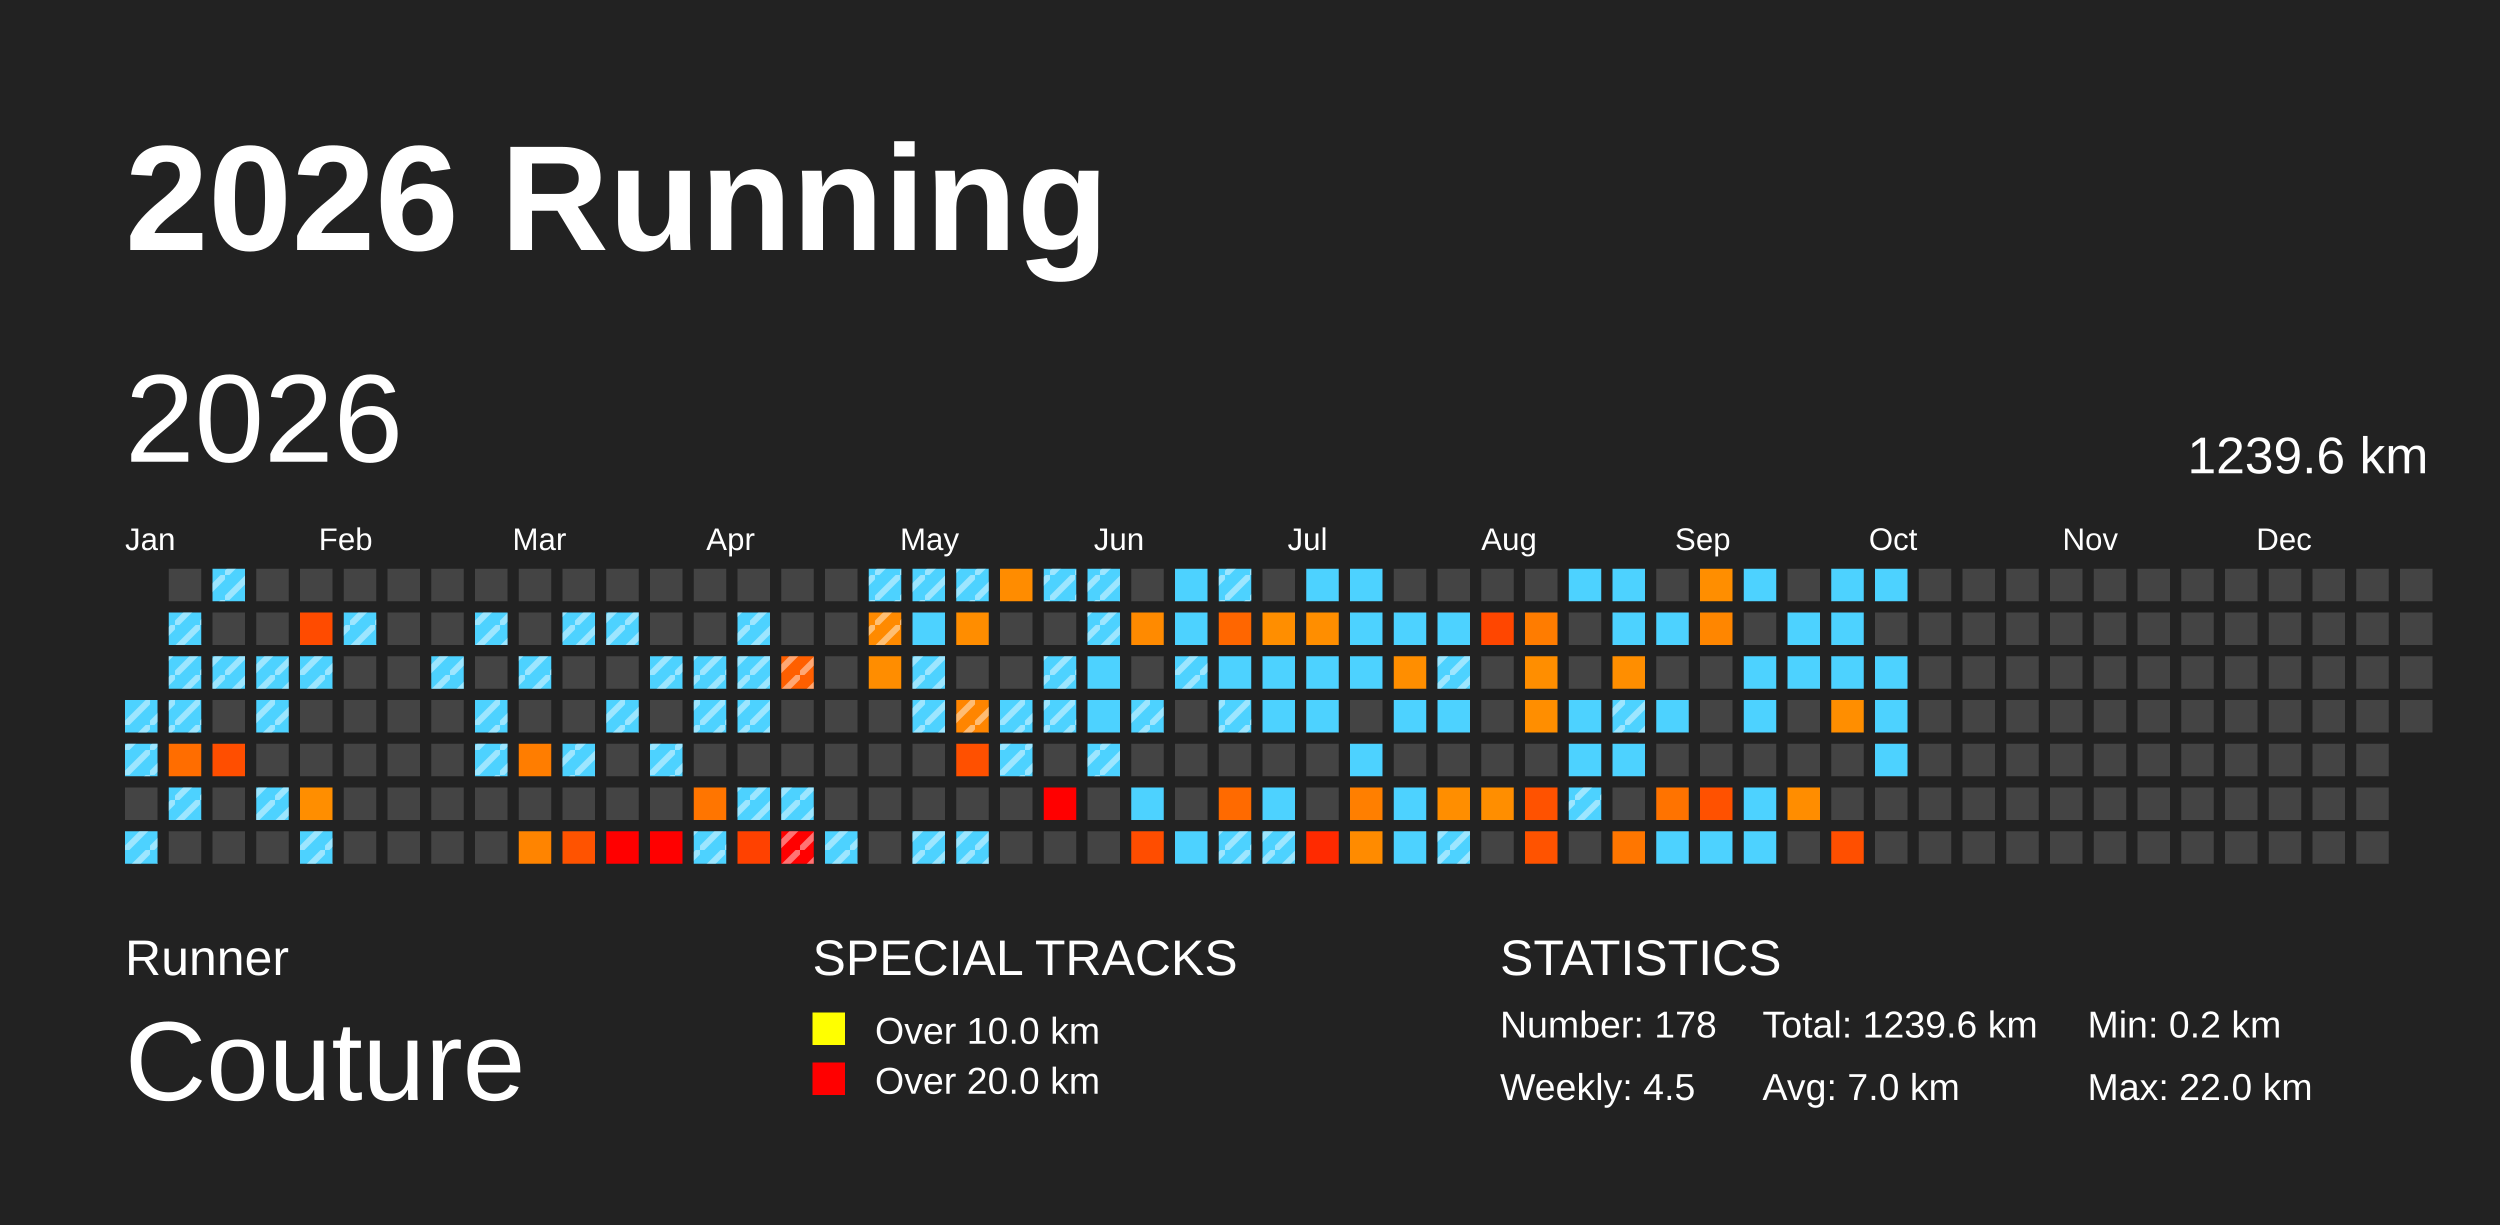
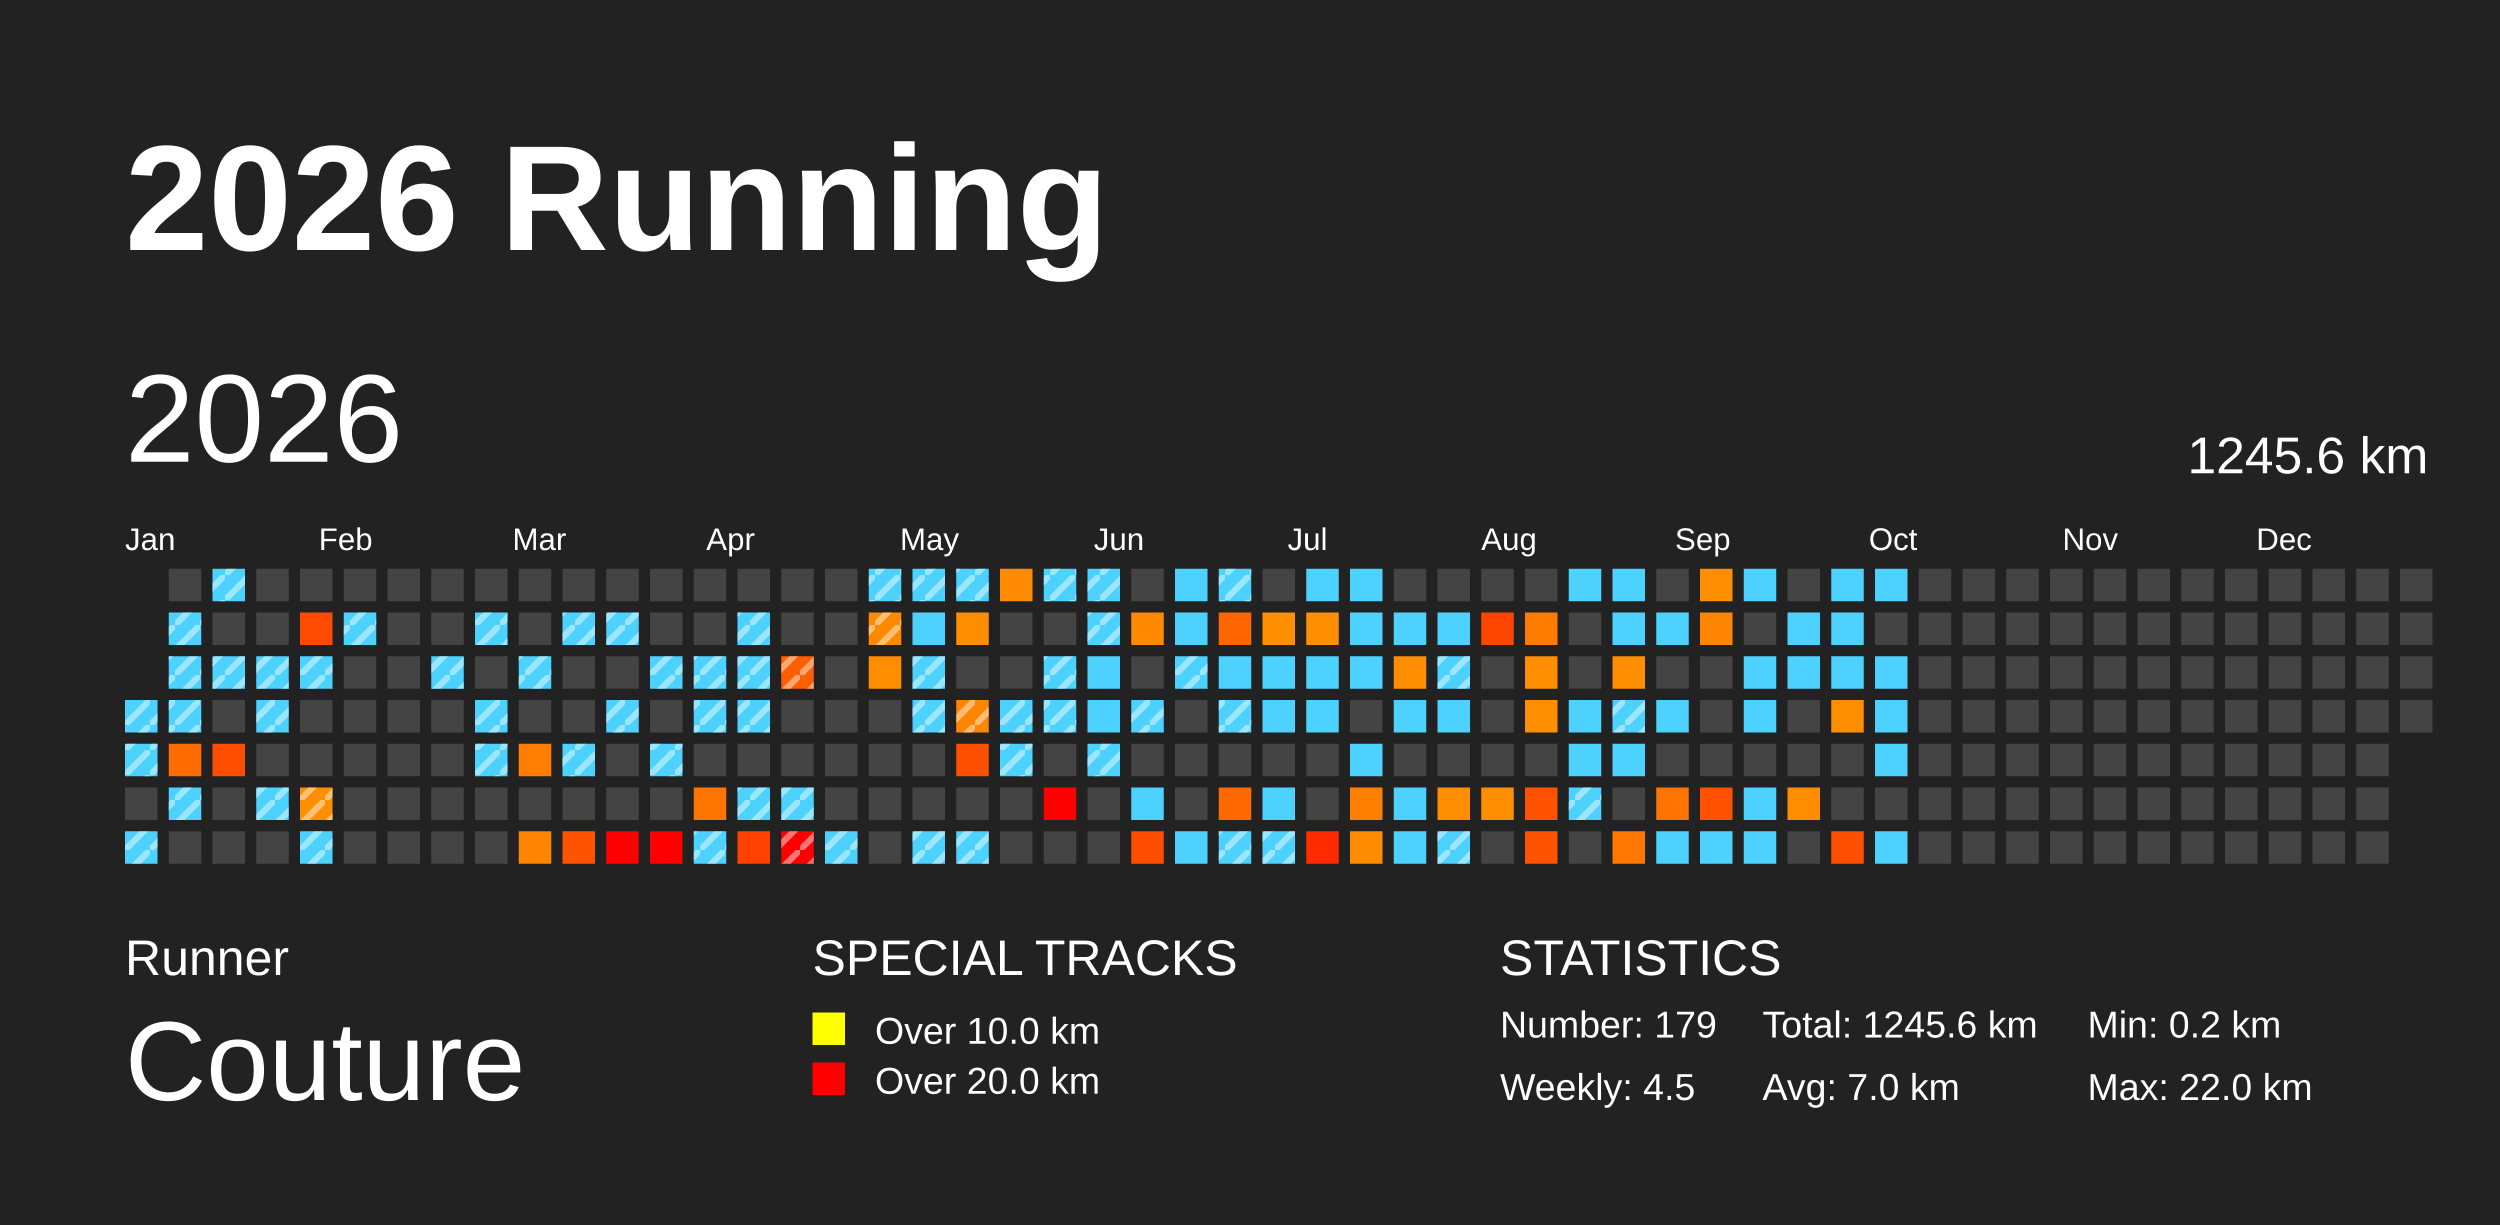
<svg xmlns="http://www.w3.org/2000/svg" baseProfile="full" height="98mm" version="1.1" viewBox="0,0,200,98" width="200mm">
  <defs>
    <pattern height="2" id="indoor-stripe" patternUnits="userSpaceOnUse" width="2">
      <line stroke="white" stroke-opacity="0.45" stroke-width="0.5" x1="0" x2="2" y1="2" y2="0" />
    </pattern>
  </defs>
  <rect fill="#222222" height="98" width="200" x="0" y="0" />
  <text fill="#FFFFFF" style="font-size:12px; font-family:Arial; font-weight:bold;" x="10" y="20">2026 Running</text>
  <text fill="#FFFFFF" style="font-size:4px; font-family:Arial" x="10" y="78">Runner</text>
  <text fill="#FFFFFF" style="font-size:9px; font-family:Arial" x="10" y="88">Couture</text>
  <text fill="#FFFFFF" style="font-size:4px; font-family:Arial" x="65" y="78">SPECIAL TRACKS</text>
  <rect fill="yellow" height="2.6" width="2.6" x="65" y="81" />
  <text fill="#FFFFFF" style="font-size:3px; font-family:Arial" x="70" y="83.5">Over 10.0 km</text>
  <rect fill="red" height="2.6" width="2.6" x="65" y="85" />
  <text fill="#FFFFFF" style="font-size:3px; font-family:Arial" x="70" y="87.5">Over 20.0 km</text>
  <text fill="#FFFFFF" style="font-size:4px; font-family:Arial" x="120" y="78">STATISTICS</text>
-   <text fill="#FFFFFF" style="font-size:3px; font-family:Arial" x="120" y="83">Number: 178</text>
+   <text fill="#FFFFFF" style="font-size:3px; font-family:Arial" x="120" y="83">Number: 179</text>
  <text fill="#FFFFFF" style="font-size:3px; font-family:Arial" x="120" y="88">Weekly: 4.5</text>
-   <text fill="#FFFFFF" style="font-size:3px; font-family:Arial" x="141" y="83">Total: 1239.6 km</text>
+   <text fill="#FFFFFF" style="font-size:3px; font-family:Arial" x="141" y="83">Total: 1245.6 km</text>
  <text fill="#FFFFFF" style="font-size:3px; font-family:Arial" x="141" y="88">Avg: 7.0 km</text>
  <text fill="#FFFFFF" style="font-size:3px; font-family:Arial" x="167" y="83">Min: 0.2 km</text>
  <text fill="#FFFFFF" style="font-size:3px; font-family:Arial" x="167" y="88">Max: 22.0 km</text>
  <text dominant-baseline="hanging" fill="#FFFFFF" style="font-size:10.0px; font-family:Arial;" x="10" y="30">2026</text>
-   <text dominant-baseline="hanging" fill="#FFFFFF" style="font-size:4.125px; font-family:Arial;" x="175" y="35">1239.6 km</text>
+   <text dominant-baseline="hanging" fill="#FFFFFF" style="font-size:4.125px; font-family:Arial;" x="175" y="35">1245.6 km</text>
  <text fill="#FFFFFF" style="font-size:2.5px; font-family:Arial" x="10.0" y="44">Jan</text>
  <text fill="#FFFFFF" style="font-size:2.5px; font-family:Arial" x="25.5" y="44">Feb</text>
  <text fill="#FFFFFF" style="font-size:2.5px; font-family:Arial" x="41.0" y="44">Mar</text>
  <text fill="#FFFFFF" style="font-size:2.5px; font-family:Arial" x="56.5" y="44">Apr</text>
  <text fill="#FFFFFF" style="font-size:2.5px; font-family:Arial" x="72.0" y="44">May</text>
  <text fill="#FFFFFF" style="font-size:2.5px; font-family:Arial" x="87.5" y="44">Jun</text>
  <text fill="#FFFFFF" style="font-size:2.5px; font-family:Arial" x="103.0" y="44">Jul</text>
  <text fill="#FFFFFF" style="font-size:2.5px; font-family:Arial" x="118.5" y="44">Aug</text>
  <text fill="#FFFFFF" style="font-size:2.5px; font-family:Arial" x="134.0" y="44">Sep</text>
  <text fill="#FFFFFF" style="font-size:2.5px; font-family:Arial" x="149.5" y="44">Oct</text>
  <text fill="#FFFFFF" style="font-size:2.5px; font-family:Arial" x="165.0" y="44">Nov</text>
  <text fill="#FFFFFF" style="font-size:2.5px; font-family:Arial" x="180.5" y="44">Dec</text>
  <rect fill="#4dd2ff" height="2.6" width="2.6" x="10.0" y="56.0" />
  <rect fill="url(#indoor-stripe)" height="2.6" style="pointer-events: none;" width="2.6" x="10.0" y="56.0" />
  <rect fill="#4dd2ff" height="2.6" width="2.6" x="10.0" y="59.5" />
  <rect fill="url(#indoor-stripe)" height="2.6" style="pointer-events: none;" width="2.6" x="10.0" y="59.5" />
  <rect fill="#444444" height="2.6" width="2.6" x="10.0" y="63.0" />
  <rect fill="#4dd2ff" height="2.6" width="2.6" x="10.0" y="66.5" />
  <rect fill="url(#indoor-stripe)" height="2.6" style="pointer-events: none;" width="2.6" x="10.0" y="66.5" />
  <rect fill="#444444" height="2.6" width="2.6" x="13.5" y="45.5" />
  <rect fill="#4dd2ff" height="2.6" width="2.6" x="13.5" y="49.0" />
  <rect fill="url(#indoor-stripe)" height="2.6" style="pointer-events: none;" width="2.6" x="13.5" y="49.0" />
  <rect fill="#4dd2ff" height="2.6" width="2.6" x="13.5" y="52.5" />
  <rect fill="url(#indoor-stripe)" height="2.6" style="pointer-events: none;" width="2.6" x="13.5" y="52.5" />
  <rect fill="#4dd2ff" height="2.6" width="2.6" x="13.5" y="56.0" />
  <rect fill="url(#indoor-stripe)" height="2.6" style="pointer-events: none;" width="2.6" x="13.5" y="56.0" />
  <rect fill="#ff6d00" height="2.6" width="2.6" x="13.5" y="59.5" />
  <rect fill="#4dd2ff" height="2.6" width="2.6" x="13.5" y="63.0" />
  <rect fill="url(#indoor-stripe)" height="2.6" style="pointer-events: none;" width="2.6" x="13.5" y="63.0" />
  <rect fill="#444444" height="2.6" width="2.6" x="13.5" y="66.5" />
  <rect fill="#4dd2ff" height="2.6" width="2.6" x="17.0" y="45.5" />
  <rect fill="url(#indoor-stripe)" height="2.6" style="pointer-events: none;" width="2.6" x="17.0" y="45.5" />
  <rect fill="#444444" height="2.6" width="2.6" x="17.0" y="49.0" />
  <rect fill="#4dd2ff" height="2.6" width="2.6" x="17.0" y="52.5" />
  <rect fill="url(#indoor-stripe)" height="2.6" style="pointer-events: none;" width="2.6" x="17.0" y="52.5" />
  <rect fill="#444444" height="2.6" width="2.6" x="17.0" y="56.0" />
  <rect fill="#ff4e00" height="2.6" width="2.6" x="17.0" y="59.5" />
  <rect fill="#444444" height="2.6" width="2.6" x="17.0" y="63.0" />
  <rect fill="#444444" height="2.6" width="2.6" x="17.0" y="66.5" />
  <rect fill="#444444" height="2.6" width="2.6" x="20.5" y="45.5" />
  <rect fill="#444444" height="2.6" width="2.6" x="20.5" y="49.0" />
  <rect fill="#4dd2ff" height="2.6" width="2.6" x="20.5" y="52.5" />
  <rect fill="url(#indoor-stripe)" height="2.6" style="pointer-events: none;" width="2.6" x="20.5" y="52.5" />
  <rect fill="#4dd2ff" height="2.6" width="2.6" x="20.5" y="56.0" />
  <rect fill="url(#indoor-stripe)" height="2.6" style="pointer-events: none;" width="2.6" x="20.5" y="56.0" />
  <rect fill="#444444" height="2.6" width="2.6" x="20.5" y="59.5" />
  <rect fill="#4dd2ff" height="2.6" width="2.6" x="20.5" y="63.0" />
  <rect fill="url(#indoor-stripe)" height="2.6" style="pointer-events: none;" width="2.6" x="20.5" y="63.0" />
  <rect fill="#444444" height="2.6" width="2.6" x="20.5" y="66.5" />
  <rect fill="#444444" height="2.6" width="2.6" x="24.0" y="45.5" />
  <rect fill="#ff4b00" height="2.6" width="2.6" x="24.0" y="49.0" />
  <rect fill="#4dd2ff" height="2.6" width="2.6" x="24.0" y="52.5" />
  <rect fill="url(#indoor-stripe)" height="2.6" style="pointer-events: none;" width="2.6" x="24.0" y="52.5" />
  <rect fill="#444444" height="2.6" width="2.6" x="24.0" y="56.0" />
  <rect fill="#444444" height="2.6" width="2.6" x="24.0" y="59.5" />
  <rect fill="#ff8e00" height="2.6" width="2.6" x="24.0" y="63.0" />
+   <rect fill="url(#indoor-stripe)" height="2.6" style="pointer-events: none;" width="2.6" x="24.0" y="63.0" />
  <rect fill="#4dd2ff" height="2.6" width="2.6" x="24.0" y="66.5" />
  <rect fill="url(#indoor-stripe)" height="2.6" style="pointer-events: none;" width="2.6" x="24.0" y="66.5" />
  <rect fill="#444444" height="2.6" width="2.6" x="27.5" y="45.5" />
  <rect fill="#4dd2ff" height="2.6" width="2.6" x="27.5" y="49.0" />
  <rect fill="url(#indoor-stripe)" height="2.6" style="pointer-events: none;" width="2.6" x="27.5" y="49.0" />
  <rect fill="#444444" height="2.6" width="2.6" x="27.5" y="52.5" />
  <rect fill="#444444" height="2.6" width="2.6" x="27.5" y="56.0" />
  <rect fill="#444444" height="2.6" width="2.6" x="27.5" y="59.5" />
  <rect fill="#444444" height="2.6" width="2.6" x="27.5" y="63.0" />
  <rect fill="#444444" height="2.6" width="2.6" x="27.5" y="66.5" />
  <rect fill="#444444" height="2.6" width="2.6" x="31.0" y="45.5" />
  <rect fill="#444444" height="2.6" width="2.6" x="31.0" y="49.0" />
  <rect fill="#444444" height="2.6" width="2.6" x="31.0" y="52.5" />
  <rect fill="#444444" height="2.6" width="2.6" x="31.0" y="56.0" />
  <rect fill="#444444" height="2.6" width="2.6" x="31.0" y="59.5" />
  <rect fill="#444444" height="2.6" width="2.6" x="31.0" y="63.0" />
  <rect fill="#444444" height="2.6" width="2.6" x="31.0" y="66.5" />
  <rect fill="#444444" height="2.6" width="2.6" x="34.5" y="45.5" />
  <rect fill="#444444" height="2.6" width="2.6" x="34.5" y="49.0" />
  <rect fill="#4dd2ff" height="2.6" width="2.6" x="34.5" y="52.5" />
  <rect fill="url(#indoor-stripe)" height="2.6" style="pointer-events: none;" width="2.6" x="34.5" y="52.5" />
  <rect fill="#444444" height="2.6" width="2.6" x="34.5" y="56.0" />
  <rect fill="#444444" height="2.6" width="2.6" x="34.5" y="59.5" />
  <rect fill="#444444" height="2.6" width="2.6" x="34.5" y="63.0" />
  <rect fill="#444444" height="2.6" width="2.6" x="34.5" y="66.5" />
  <rect fill="#444444" height="2.6" width="2.6" x="38.0" y="45.5" />
  <rect fill="#4dd2ff" height="2.6" width="2.6" x="38.0" y="49.0" />
  <rect fill="url(#indoor-stripe)" height="2.6" style="pointer-events: none;" width="2.6" x="38.0" y="49.0" />
  <rect fill="#444444" height="2.6" width="2.6" x="38.0" y="52.5" />
  <rect fill="#4dd2ff" height="2.6" width="2.6" x="38.0" y="56.0" />
  <rect fill="url(#indoor-stripe)" height="2.6" style="pointer-events: none;" width="2.6" x="38.0" y="56.0" />
  <rect fill="#4dd2ff" height="2.6" width="2.6" x="38.0" y="59.5" />
  <rect fill="url(#indoor-stripe)" height="2.6" style="pointer-events: none;" width="2.6" x="38.0" y="59.5" />
  <rect fill="#444444" height="2.6" width="2.6" x="38.0" y="63.0" />
  <rect fill="#444444" height="2.6" width="2.6" x="38.0" y="66.5" />
  <rect fill="#444444" height="2.6" width="2.6" x="41.5" y="45.5" />
  <rect fill="#444444" height="2.6" width="2.6" x="41.5" y="49.0" />
  <rect fill="#4dd2ff" height="2.6" width="2.6" x="41.5" y="52.5" />
  <rect fill="url(#indoor-stripe)" height="2.6" style="pointer-events: none;" width="2.6" x="41.5" y="52.5" />
  <rect fill="#444444" height="2.6" width="2.6" x="41.5" y="56.0" />
  <rect fill="#ff7d00" height="2.6" width="2.6" x="41.5" y="59.5" />
  <rect fill="#444444" height="2.6" width="2.6" x="41.5" y="63.0" />
  <rect fill="#ff8400" height="2.6" width="2.6" x="41.5" y="66.5" />
  <rect fill="#444444" height="2.6" width="2.6" x="45.0" y="45.5" />
  <rect fill="#4dd2ff" height="2.6" width="2.6" x="45.0" y="49.0" />
  <rect fill="url(#indoor-stripe)" height="2.6" style="pointer-events: none;" width="2.6" x="45.0" y="49.0" />
  <rect fill="#444444" height="2.6" width="2.6" x="45.0" y="52.5" />
  <rect fill="#444444" height="2.6" width="2.6" x="45.0" y="56.0" />
  <rect fill="#4dd2ff" height="2.6" width="2.6" x="45.0" y="59.5" />
  <rect fill="url(#indoor-stripe)" height="2.6" style="pointer-events: none;" width="2.6" x="45.0" y="59.5" />
  <rect fill="#444444" height="2.6" width="2.6" x="45.0" y="63.0" />
  <rect fill="#ff5300" height="2.6" width="2.6" x="45.0" y="66.5" />
  <rect fill="#444444" height="2.6" width="2.6" x="48.5" y="45.5" />
  <rect fill="#4dd2ff" height="2.6" width="2.6" x="48.5" y="49.0" />
  <rect fill="url(#indoor-stripe)" height="2.6" style="pointer-events: none;" width="2.6" x="48.5" y="49.0" />
  <rect fill="#444444" height="2.6" width="2.6" x="48.5" y="52.5" />
  <rect fill="#4dd2ff" height="2.6" width="2.6" x="48.5" y="56.0" />
  <rect fill="url(#indoor-stripe)" height="2.6" style="pointer-events: none;" width="2.6" x="48.5" y="56.0" />
  <rect fill="#444444" height="2.6" width="2.6" x="48.5" y="59.5" />
  <rect fill="#444444" height="2.6" width="2.6" x="48.5" y="63.0" />
  <rect fill="red" height="2.6" width="2.6" x="48.5" y="66.5" />
  <rect fill="#444444" height="2.6" width="2.6" x="52.0" y="45.5" />
  <rect fill="#444444" height="2.6" width="2.6" x="52.0" y="49.0" />
  <rect fill="#4dd2ff" height="2.6" width="2.6" x="52.0" y="52.5" />
  <rect fill="url(#indoor-stripe)" height="2.6" style="pointer-events: none;" width="2.6" x="52.0" y="52.5" />
  <rect fill="#444444" height="2.6" width="2.6" x="52.0" y="56.0" />
  <rect fill="#4dd2ff" height="2.6" width="2.6" x="52.0" y="59.5" />
  <rect fill="url(#indoor-stripe)" height="2.6" style="pointer-events: none;" width="2.6" x="52.0" y="59.5" />
  <rect fill="#444444" height="2.6" width="2.6" x="52.0" y="63.0" />
  <rect fill="red" height="2.6" width="2.6" x="52.0" y="66.5" />
  <rect fill="#444444" height="2.6" width="2.6" x="55.5" y="45.5" />
  <rect fill="#444444" height="2.6" width="2.6" x="55.5" y="49.0" />
  <rect fill="#4dd2ff" height="2.6" width="2.6" x="55.5" y="52.5" />
  <rect fill="url(#indoor-stripe)" height="2.6" style="pointer-events: none;" width="2.6" x="55.5" y="52.5" />
  <rect fill="#4dd2ff" height="2.6" width="2.6" x="55.5" y="56.0" />
  <rect fill="url(#indoor-stripe)" height="2.6" style="pointer-events: none;" width="2.6" x="55.5" y="56.0" />
  <rect fill="#444444" height="2.6" width="2.6" x="55.5" y="59.5" />
  <rect fill="#ff7500" height="2.6" width="2.6" x="55.5" y="63.0" />
  <rect fill="#4dd2ff" height="2.6" width="2.6" x="55.5" y="66.5" />
  <rect fill="url(#indoor-stripe)" height="2.6" style="pointer-events: none;" width="2.6" x="55.5" y="66.5" />
  <rect fill="#444444" height="2.6" width="2.6" x="59.0" y="45.5" />
  <rect fill="#4dd2ff" height="2.6" width="2.6" x="59.0" y="49.0" />
  <rect fill="url(#indoor-stripe)" height="2.6" style="pointer-events: none;" width="2.6" x="59.0" y="49.0" />
  <rect fill="#4dd2ff" height="2.6" width="2.6" x="59.0" y="52.5" />
  <rect fill="url(#indoor-stripe)" height="2.6" style="pointer-events: none;" width="2.6" x="59.0" y="52.5" />
  <rect fill="#4dd2ff" height="2.6" width="2.6" x="59.0" y="56.0" />
  <rect fill="url(#indoor-stripe)" height="2.6" style="pointer-events: none;" width="2.6" x="59.0" y="56.0" />
  <rect fill="#444444" height="2.6" width="2.6" x="59.0" y="59.5" />
  <rect fill="#4dd2ff" height="2.6" width="2.6" x="59.0" y="63.0" />
  <rect fill="url(#indoor-stripe)" height="2.6" style="pointer-events: none;" width="2.6" x="59.0" y="63.0" />
  <rect fill="#ff4100" height="2.6" width="2.6" x="59.0" y="66.5" />
  <rect fill="#444444" height="2.6" width="2.6" x="62.5" y="45.5" />
  <rect fill="#444444" height="2.6" width="2.6" x="62.5" y="49.0" />
  <rect fill="#ff5f00" height="2.6" width="2.6" x="62.5" y="52.5" />
  <rect fill="url(#indoor-stripe)" height="2.6" style="pointer-events: none;" width="2.6" x="62.5" y="52.5" />
  <rect fill="#444444" height="2.6" width="2.6" x="62.5" y="56.0" />
  <rect fill="#444444" height="2.6" width="2.6" x="62.5" y="59.5" />
  <rect fill="#4dd2ff" height="2.6" width="2.6" x="62.5" y="63.0" />
  <rect fill="url(#indoor-stripe)" height="2.6" style="pointer-events: none;" width="2.6" x="62.5" y="63.0" />
  <rect fill="red" height="2.6" width="2.6" x="62.5" y="66.5" />
  <rect fill="url(#indoor-stripe)" height="2.6" style="pointer-events: none;" width="2.6" x="62.5" y="66.5" />
  <rect fill="#444444" height="2.6" width="2.6" x="66.0" y="45.5" />
  <rect fill="#444444" height="2.6" width="2.6" x="66.0" y="49.0" />
  <rect fill="#444444" height="2.6" width="2.6" x="66.0" y="52.5" />
  <rect fill="#444444" height="2.6" width="2.6" x="66.0" y="56.0" />
  <rect fill="#444444" height="2.6" width="2.6" x="66.0" y="59.5" />
  <rect fill="#444444" height="2.6" width="2.6" x="66.0" y="63.0" />
  <rect fill="#4dd2ff" height="2.6" width="2.6" x="66.0" y="66.5" />
  <rect fill="url(#indoor-stripe)" height="2.6" style="pointer-events: none;" width="2.6" x="66.0" y="66.5" />
  <rect fill="#4dd2ff" height="2.6" width="2.6" x="69.5" y="45.5" />
  <rect fill="url(#indoor-stripe)" height="2.6" style="pointer-events: none;" width="2.6" x="69.5" y="45.5" />
  <rect fill="#ff8a00" height="2.6" width="2.6" x="69.5" y="49.0" />
  <rect fill="url(#indoor-stripe)" height="2.6" style="pointer-events: none;" width="2.6" x="69.5" y="49.0" />
  <rect fill="#ff8d00" height="2.6" width="2.6" x="69.5" y="52.5" />
  <rect fill="#444444" height="2.6" width="2.6" x="69.5" y="56.0" />
  <rect fill="#444444" height="2.6" width="2.6" x="69.5" y="59.5" />
  <rect fill="#444444" height="2.6" width="2.6" x="69.5" y="63.0" />
  <rect fill="#444444" height="2.6" width="2.6" x="69.5" y="66.5" />
  <rect fill="#4dd2ff" height="2.6" width="2.6" x="73.0" y="45.5" />
  <rect fill="url(#indoor-stripe)" height="2.6" style="pointer-events: none;" width="2.6" x="73.0" y="45.5" />
  <rect fill="#4dd2ff" height="2.6" width="2.6" x="73.0" y="49.0" />
  <rect fill="#4dd2ff" height="2.6" width="2.6" x="73.0" y="52.5" />
  <rect fill="url(#indoor-stripe)" height="2.6" style="pointer-events: none;" width="2.6" x="73.0" y="52.5" />
  <rect fill="#4dd2ff" height="2.6" width="2.6" x="73.0" y="56.0" />
  <rect fill="url(#indoor-stripe)" height="2.6" style="pointer-events: none;" width="2.6" x="73.0" y="56.0" />
  <rect fill="#444444" height="2.6" width="2.6" x="73.0" y="59.5" />
  <rect fill="#444444" height="2.6" width="2.6" x="73.0" y="63.0" />
  <rect fill="#4dd2ff" height="2.6" width="2.6" x="73.0" y="66.5" />
  <rect fill="url(#indoor-stripe)" height="2.6" style="pointer-events: none;" width="2.6" x="73.0" y="66.5" />
  <rect fill="#4dd2ff" height="2.6" width="2.6" x="76.5" y="45.5" />
  <rect fill="url(#indoor-stripe)" height="2.6" style="pointer-events: none;" width="2.6" x="76.5" y="45.5" />
  <rect fill="#ff8d00" height="2.6" width="2.6" x="76.5" y="49.0" />
  <rect fill="#444444" height="2.6" width="2.6" x="76.5" y="52.5" />
  <rect fill="#ff8500" height="2.6" width="2.6" x="76.5" y="56.0" />
  <rect fill="url(#indoor-stripe)" height="2.6" style="pointer-events: none;" width="2.6" x="76.5" y="56.0" />
  <rect fill="#ff5000" height="2.6" width="2.6" x="76.5" y="59.5" />
  <rect fill="#444444" height="2.6" width="2.6" x="76.5" y="63.0" />
  <rect fill="#4dd2ff" height="2.6" width="2.6" x="76.5" y="66.5" />
  <rect fill="url(#indoor-stripe)" height="2.6" style="pointer-events: none;" width="2.6" x="76.5" y="66.5" />
  <rect fill="#ff8c00" height="2.6" width="2.6" x="80.0" y="45.5" />
  <rect fill="#444444" height="2.6" width="2.6" x="80.0" y="49.0" />
  <rect fill="#444444" height="2.6" width="2.6" x="80.0" y="52.5" />
  <rect fill="#4dd2ff" height="2.6" width="2.6" x="80.0" y="56.0" />
  <rect fill="url(#indoor-stripe)" height="2.6" style="pointer-events: none;" width="2.6" x="80.0" y="56.0" />
  <rect fill="#4dd2ff" height="2.6" width="2.6" x="80.0" y="59.5" />
  <rect fill="url(#indoor-stripe)" height="2.6" style="pointer-events: none;" width="2.6" x="80.0" y="59.5" />
  <rect fill="#444444" height="2.6" width="2.6" x="80.0" y="63.0" />
  <rect fill="#444444" height="2.6" width="2.6" x="80.0" y="66.5" />
  <rect fill="#4dd2ff" height="2.6" width="2.6" x="83.5" y="45.5" />
  <rect fill="url(#indoor-stripe)" height="2.6" style="pointer-events: none;" width="2.6" x="83.5" y="45.5" />
  <rect fill="#444444" height="2.6" width="2.6" x="83.5" y="49.0" />
  <rect fill="#4dd2ff" height="2.6" width="2.6" x="83.5" y="52.5" />
  <rect fill="url(#indoor-stripe)" height="2.6" style="pointer-events: none;" width="2.6" x="83.5" y="52.5" />
  <rect fill="#4dd2ff" height="2.6" width="2.6" x="83.5" y="56.0" />
  <rect fill="url(#indoor-stripe)" height="2.6" style="pointer-events: none;" width="2.6" x="83.5" y="56.0" />
  <rect fill="#444444" height="2.6" width="2.6" x="83.5" y="59.5" />
  <rect fill="red" height="2.6" width="2.6" x="83.5" y="63.0" />
  <rect fill="#444444" height="2.6" width="2.6" x="83.5" y="66.5" />
  <rect fill="#4dd2ff" height="2.6" width="2.6" x="87.0" y="45.5" />
  <rect fill="url(#indoor-stripe)" height="2.6" style="pointer-events: none;" width="2.6" x="87.0" y="45.5" />
  <rect fill="#4dd2ff" height="2.6" width="2.6" x="87.0" y="49.0" />
  <rect fill="url(#indoor-stripe)" height="2.6" style="pointer-events: none;" width="2.6" x="87.0" y="49.0" />
  <rect fill="#4dd2ff" height="2.6" width="2.6" x="87.0" y="52.5" />
  <rect fill="#4dd2ff" height="2.6" width="2.6" x="87.0" y="56.0" />
  <rect fill="#4dd2ff" height="2.6" width="2.6" x="87.0" y="59.5" />
  <rect fill="url(#indoor-stripe)" height="2.6" style="pointer-events: none;" width="2.6" x="87.0" y="59.5" />
  <rect fill="#444444" height="2.6" width="2.6" x="87.0" y="63.0" />
  <rect fill="#444444" height="2.6" width="2.6" x="87.0" y="66.5" />
  <rect fill="#444444" height="2.6" width="2.6" x="90.5" y="45.5" />
  <rect fill="#ff8a00" height="2.6" width="2.6" x="90.5" y="49.0" />
  <rect fill="#444444" height="2.6" width="2.6" x="90.5" y="52.5" />
  <rect fill="#4dd2ff" height="2.6" width="2.6" x="90.5" y="56.0" />
  <rect fill="url(#indoor-stripe)" height="2.6" style="pointer-events: none;" width="2.6" x="90.5" y="56.0" />
  <rect fill="#444444" height="2.6" width="2.6" x="90.5" y="59.5" />
  <rect fill="#4dd2ff" height="2.6" width="2.6" x="90.5" y="63.0" />
  <rect fill="#ff4d00" height="2.6" width="2.6" x="90.5" y="66.5" />
  <rect fill="#4dd2ff" height="2.6" width="2.6" x="94.0" y="45.5" />
  <rect fill="#4dd2ff" height="2.6" width="2.6" x="94.0" y="49.0" />
  <rect fill="#4dd2ff" height="2.6" width="2.6" x="94.0" y="52.5" />
  <rect fill="url(#indoor-stripe)" height="2.6" style="pointer-events: none;" width="2.6" x="94.0" y="52.5" />
  <rect fill="#444444" height="2.6" width="2.6" x="94.0" y="56.0" />
  <rect fill="#444444" height="2.6" width="2.6" x="94.0" y="59.5" />
  <rect fill="#444444" height="2.6" width="2.6" x="94.0" y="63.0" />
  <rect fill="#4dd2ff" height="2.6" width="2.6" x="94.0" y="66.5" />
  <rect fill="#4dd2ff" height="2.6" width="2.6" x="97.5" y="45.5" />
  <rect fill="url(#indoor-stripe)" height="2.6" style="pointer-events: none;" width="2.6" x="97.5" y="45.5" />
  <rect fill="#ff6600" height="2.6" width="2.6" x="97.5" y="49.0" />
  <rect fill="#4dd2ff" height="2.6" width="2.6" x="97.5" y="52.5" />
  <rect fill="#4dd2ff" height="2.6" width="2.6" x="97.5" y="56.0" />
  <rect fill="url(#indoor-stripe)" height="2.6" style="pointer-events: none;" width="2.6" x="97.5" y="56.0" />
  <rect fill="#444444" height="2.6" width="2.6" x="97.5" y="59.5" />
  <rect fill="#ff6a00" height="2.6" width="2.6" x="97.5" y="63.0" />
  <rect fill="#4dd2ff" height="2.6" width="2.6" x="97.5" y="66.5" />
  <rect fill="url(#indoor-stripe)" height="2.6" style="pointer-events: none;" width="2.6" x="97.5" y="66.5" />
  <rect fill="#444444" height="2.6" width="2.6" x="101.0" y="45.5" />
  <rect fill="#ff8e00" height="2.6" width="2.6" x="101.0" y="49.0" />
  <rect fill="#4dd2ff" height="2.6" width="2.6" x="101.0" y="52.5" />
  <rect fill="#4dd2ff" height="2.6" width="2.6" x="101.0" y="56.0" />
  <rect fill="#444444" height="2.6" width="2.6" x="101.0" y="59.5" />
  <rect fill="#4dd2ff" height="2.6" width="2.6" x="101.0" y="63.0" />
  <rect fill="#4dd2ff" height="2.6" width="2.6" x="101.0" y="66.5" />
  <rect fill="url(#indoor-stripe)" height="2.6" style="pointer-events: none;" width="2.6" x="101.0" y="66.5" />
  <rect fill="#4dd2ff" height="2.6" width="2.6" x="104.5" y="45.5" />
  <rect fill="#ff8e00" height="2.6" width="2.6" x="104.5" y="49.0" />
  <rect fill="#4dd2ff" height="2.6" width="2.6" x="104.5" y="52.5" />
  <rect fill="#4dd2ff" height="2.6" width="2.6" x="104.5" y="56.0" />
  <rect fill="#444444" height="2.6" width="2.6" x="104.5" y="59.5" />
  <rect fill="#444444" height="2.6" width="2.6" x="104.5" y="63.0" />
  <rect fill="#ff2a00" height="2.6" width="2.6" x="104.5" y="66.5" />
  <rect fill="#4dd2ff" height="2.6" width="2.6" x="108.0" y="45.5" />
  <rect fill="#4dd2ff" height="2.6" width="2.6" x="108.0" y="49.0" />
  <rect fill="#4dd2ff" height="2.6" width="2.6" x="108.0" y="52.5" />
  <rect fill="#444444" height="2.6" width="2.6" x="108.0" y="56.0" />
  <rect fill="#4dd2ff" height="2.6" width="2.6" x="108.0" y="59.5" />
  <rect fill="#ff7f00" height="2.6" width="2.6" x="108.0" y="63.0" />
  <rect fill="#ff8b00" height="2.6" width="2.6" x="108.0" y="66.5" />
  <rect fill="#444444" height="2.6" width="2.6" x="111.5" y="45.5" />
  <rect fill="#4dd2ff" height="2.6" width="2.6" x="111.5" y="49.0" />
  <rect fill="#ff8e00" height="2.6" width="2.6" x="111.5" y="52.5" />
  <rect fill="#4dd2ff" height="2.6" width="2.6" x="111.5" y="56.0" />
  <rect fill="#444444" height="2.6" width="2.6" x="111.5" y="59.5" />
  <rect fill="#4dd2ff" height="2.6" width="2.6" x="111.5" y="63.0" />
  <rect fill="#4dd2ff" height="2.6" width="2.6" x="111.5" y="66.5" />
  <rect fill="#444444" height="2.6" width="2.6" x="115.0" y="45.5" />
  <rect fill="#4dd2ff" height="2.6" width="2.6" x="115.0" y="49.0" />
  <rect fill="#4dd2ff" height="2.6" width="2.6" x="115.0" y="52.5" />
  <rect fill="url(#indoor-stripe)" height="2.6" style="pointer-events: none;" width="2.6" x="115.0" y="52.5" />
  <rect fill="#4dd2ff" height="2.6" width="2.6" x="115.0" y="56.0" />
  <rect fill="#444444" height="2.6" width="2.6" x="115.0" y="59.5" />
  <rect fill="#ff8e00" height="2.6" width="2.6" x="115.0" y="63.0" />
  <rect fill="#4dd2ff" height="2.6" width="2.6" x="115.0" y="66.5" />
  <rect fill="url(#indoor-stripe)" height="2.6" style="pointer-events: none;" width="2.6" x="115.0" y="66.5" />
  <rect fill="#444444" height="2.6" width="2.6" x="118.5" y="45.5" />
  <rect fill="#ff4600" height="2.6" width="2.6" x="118.5" y="49.0" />
  <rect fill="#444444" height="2.6" width="2.6" x="118.5" y="52.5" />
  <rect fill="#444444" height="2.6" width="2.6" x="118.5" y="56.0" />
  <rect fill="#444444" height="2.6" width="2.6" x="118.5" y="59.5" />
  <rect fill="#ff8e00" height="2.6" width="2.6" x="118.5" y="63.0" />
  <rect fill="#444444" height="2.6" width="2.6" x="118.5" y="66.5" />
  <rect fill="#444444" height="2.6" width="2.6" x="122.0" y="45.5" />
  <rect fill="#ff7c00" height="2.6" width="2.6" x="122.0" y="49.0" />
  <rect fill="#ff8e00" height="2.6" width="2.6" x="122.0" y="52.5" />
  <rect fill="#ff8e00" height="2.6" width="2.6" x="122.0" y="56.0" />
  <rect fill="#444444" height="2.6" width="2.6" x="122.0" y="59.5" />
  <rect fill="#ff5200" height="2.6" width="2.6" x="122.0" y="63.0" />
  <rect fill="#ff5300" height="2.6" width="2.6" x="122.0" y="66.5" />
  <rect fill="#4dd2ff" height="2.6" width="2.6" x="125.5" y="45.5" />
  <rect fill="#444444" height="2.6" width="2.6" x="125.5" y="49.0" />
  <rect fill="#444444" height="2.6" width="2.6" x="125.5" y="52.5" />
  <rect fill="#4dd2ff" height="2.6" width="2.6" x="125.5" y="56.0" />
  <rect fill="#4dd2ff" height="2.6" width="2.6" x="125.5" y="59.5" />
  <rect fill="#4dd2ff" height="2.6" width="2.6" x="125.5" y="63.0" />
  <rect fill="url(#indoor-stripe)" height="2.6" style="pointer-events: none;" width="2.6" x="125.5" y="63.0" />
  <rect fill="#444444" height="2.6" width="2.6" x="125.5" y="66.5" />
  <rect fill="#4dd2ff" height="2.6" width="2.6" x="129.0" y="45.5" />
  <rect fill="#4dd2ff" height="2.6" width="2.6" x="129.0" y="49.0" />
  <rect fill="#ff8e00" height="2.6" width="2.6" x="129.0" y="52.5" />
  <rect fill="#4dd2ff" height="2.6" width="2.6" x="129.0" y="56.0" />
  <rect fill="url(#indoor-stripe)" height="2.6" style="pointer-events: none;" width="2.6" x="129.0" y="56.0" />
  <rect fill="#4dd2ff" height="2.6" width="2.6" x="129.0" y="59.5" />
  <rect fill="#444444" height="2.6" width="2.6" x="129.0" y="63.0" />
  <rect fill="#ff7600" height="2.6" width="2.6" x="129.0" y="66.5" />
  <rect fill="#444444" height="2.6" width="2.6" x="132.5" y="45.5" />
  <rect fill="#4dd2ff" height="2.6" width="2.6" x="132.5" y="49.0" />
  <rect fill="#444444" height="2.6" width="2.6" x="132.5" y="52.5" />
  <rect fill="#4dd2ff" height="2.6" width="2.6" x="132.5" y="56.0" />
  <rect fill="#444444" height="2.6" width="2.6" x="132.5" y="59.5" />
  <rect fill="#ff7300" height="2.6" width="2.6" x="132.5" y="63.0" />
  <rect fill="#4dd2ff" height="2.6" width="2.6" x="132.5" y="66.5" />
  <rect fill="#ff8e00" height="2.6" width="2.6" x="136.0" y="45.5" />
  <rect fill="#ff8600" height="2.6" width="2.6" x="136.0" y="49.0" />
  <rect fill="#444444" height="2.6" width="2.6" x="136.0" y="52.5" />
  <rect fill="#444444" height="2.6" width="2.6" x="136.0" y="56.0" />
  <rect fill="#444444" height="2.6" width="2.6" x="136.0" y="59.5" />
  <rect fill="#ff5100" height="2.6" width="2.6" x="136.0" y="63.0" />
  <rect fill="#4dd2ff" height="2.6" width="2.6" x="136.0" y="66.5" />
  <rect fill="#4dd2ff" height="2.6" width="2.6" x="139.5" y="45.5" />
  <rect fill="#444444" height="2.6" width="2.6" x="139.5" y="49.0" />
  <rect fill="#4dd2ff" height="2.6" width="2.6" x="139.5" y="52.5" />
  <rect fill="#4dd2ff" height="2.6" width="2.6" x="139.5" y="56.0" />
  <rect fill="#444444" height="2.6" width="2.6" x="139.5" y="59.5" />
  <rect fill="#4dd2ff" height="2.6" width="2.6" x="139.5" y="63.0" />
  <rect fill="#4dd2ff" height="2.6" width="2.6" x="139.5" y="66.5" />
  <rect fill="#444444" height="2.6" width="2.6" x="143.0" y="45.5" />
  <rect fill="#4dd2ff" height="2.6" width="2.6" x="143.0" y="49.0" />
  <rect fill="#4dd2ff" height="2.6" width="2.6" x="143.0" y="52.5" />
  <rect fill="#444444" height="2.6" width="2.6" x="143.0" y="56.0" />
  <rect fill="#444444" height="2.6" width="2.6" x="143.0" y="59.5" />
  <rect fill="#ff8d00" height="2.6" width="2.6" x="143.0" y="63.0" />
  <rect fill="#444444" height="2.6" width="2.6" x="143.0" y="66.5" />
  <rect fill="#4dd2ff" height="2.6" width="2.6" x="146.5" y="45.5" />
  <rect fill="#4dd2ff" height="2.6" width="2.6" x="146.5" y="49.0" />
  <rect fill="#4dd2ff" height="2.6" width="2.6" x="146.5" y="52.5" />
  <rect fill="#ff8e00" height="2.6" width="2.6" x="146.5" y="56.0" />
  <rect fill="#444444" height="2.6" width="2.6" x="146.5" y="59.5" />
  <rect fill="#444444" height="2.6" width="2.6" x="146.5" y="63.0" />
  <rect fill="#ff4f00" height="2.6" width="2.6" x="146.5" y="66.5" />
  <rect fill="#4dd2ff" height="2.6" width="2.6" x="150.0" y="45.5" />
  <rect fill="#444444" height="2.6" width="2.6" x="150.0" y="49.0" />
  <rect fill="#4dd2ff" height="2.6" width="2.6" x="150.0" y="52.5" />
  <rect fill="#4dd2ff" height="2.6" width="2.6" x="150.0" y="56.0" />
  <rect fill="#4dd2ff" height="2.6" width="2.6" x="150.0" y="59.5" />
  <rect fill="#444444" height="2.6" width="2.6" x="150.0" y="63.0" />
-   <rect fill="#444444" height="2.6" width="2.6" x="150.0" y="66.5" />
+   <rect fill="#4dd2ff" height="2.6" width="2.6" x="150.0" y="66.5" />
  <rect fill="#444444" height="2.6" width="2.6" x="153.5" y="45.5" />
  <rect fill="#444444" height="2.6" width="2.6" x="153.5" y="49.0" />
  <rect fill="#444444" height="2.6" width="2.6" x="153.5" y="52.5" />
  <rect fill="#444444" height="2.6" width="2.6" x="153.5" y="56.0" />
  <rect fill="#444444" height="2.6" width="2.6" x="153.5" y="59.5" />
  <rect fill="#444444" height="2.6" width="2.6" x="153.5" y="63.0" />
  <rect fill="#444444" height="2.6" width="2.6" x="153.5" y="66.5" />
  <rect fill="#444444" height="2.6" width="2.6" x="157.0" y="45.5" />
  <rect fill="#444444" height="2.6" width="2.6" x="157.0" y="49.0" />
  <rect fill="#444444" height="2.6" width="2.6" x="157.0" y="52.5" />
  <rect fill="#444444" height="2.6" width="2.6" x="157.0" y="56.0" />
  <rect fill="#444444" height="2.6" width="2.6" x="157.0" y="59.5" />
  <rect fill="#444444" height="2.6" width="2.6" x="157.0" y="63.0" />
  <rect fill="#444444" height="2.6" width="2.6" x="157.0" y="66.5" />
  <rect fill="#444444" height="2.6" width="2.6" x="160.5" y="45.5" />
  <rect fill="#444444" height="2.6" width="2.6" x="160.5" y="49.0" />
  <rect fill="#444444" height="2.6" width="2.6" x="160.5" y="52.5" />
  <rect fill="#444444" height="2.6" width="2.6" x="160.5" y="56.0" />
  <rect fill="#444444" height="2.6" width="2.6" x="160.5" y="59.5" />
  <rect fill="#444444" height="2.6" width="2.6" x="160.5" y="63.0" />
  <rect fill="#444444" height="2.6" width="2.6" x="160.5" y="66.5" />
  <rect fill="#444444" height="2.6" width="2.6" x="164.0" y="45.5" />
  <rect fill="#444444" height="2.6" width="2.6" x="164.0" y="49.0" />
  <rect fill="#444444" height="2.6" width="2.6" x="164.0" y="52.5" />
  <rect fill="#444444" height="2.6" width="2.6" x="164.0" y="56.0" />
  <rect fill="#444444" height="2.6" width="2.6" x="164.0" y="59.5" />
  <rect fill="#444444" height="2.6" width="2.6" x="164.0" y="63.0" />
  <rect fill="#444444" height="2.6" width="2.6" x="164.0" y="66.5" />
  <rect fill="#444444" height="2.6" width="2.6" x="167.5" y="45.5" />
  <rect fill="#444444" height="2.6" width="2.6" x="167.5" y="49.0" />
  <rect fill="#444444" height="2.6" width="2.6" x="167.5" y="52.5" />
  <rect fill="#444444" height="2.6" width="2.6" x="167.5" y="56.0" />
  <rect fill="#444444" height="2.6" width="2.6" x="167.5" y="59.5" />
  <rect fill="#444444" height="2.6" width="2.6" x="167.5" y="63.0" />
  <rect fill="#444444" height="2.6" width="2.6" x="167.5" y="66.5" />
  <rect fill="#444444" height="2.6" width="2.6" x="171.0" y="45.5" />
  <rect fill="#444444" height="2.6" width="2.6" x="171.0" y="49.0" />
  <rect fill="#444444" height="2.6" width="2.6" x="171.0" y="52.5" />
  <rect fill="#444444" height="2.6" width="2.6" x="171.0" y="56.0" />
  <rect fill="#444444" height="2.6" width="2.6" x="171.0" y="59.5" />
  <rect fill="#444444" height="2.6" width="2.6" x="171.0" y="63.0" />
  <rect fill="#444444" height="2.6" width="2.6" x="171.0" y="66.5" />
  <rect fill="#444444" height="2.6" width="2.6" x="174.5" y="45.5" />
  <rect fill="#444444" height="2.6" width="2.6" x="174.5" y="49.0" />
  <rect fill="#444444" height="2.6" width="2.6" x="174.5" y="52.5" />
  <rect fill="#444444" height="2.6" width="2.6" x="174.5" y="56.0" />
  <rect fill="#444444" height="2.6" width="2.6" x="174.5" y="59.5" />
  <rect fill="#444444" height="2.6" width="2.6" x="174.5" y="63.0" />
  <rect fill="#444444" height="2.6" width="2.6" x="174.5" y="66.5" />
  <rect fill="#444444" height="2.6" width="2.6" x="178.0" y="45.5" />
  <rect fill="#444444" height="2.6" width="2.6" x="178.0" y="49.0" />
  <rect fill="#444444" height="2.6" width="2.6" x="178.0" y="52.5" />
  <rect fill="#444444" height="2.6" width="2.6" x="178.0" y="56.0" />
  <rect fill="#444444" height="2.6" width="2.6" x="178.0" y="59.5" />
  <rect fill="#444444" height="2.6" width="2.6" x="178.0" y="63.0" />
  <rect fill="#444444" height="2.6" width="2.6" x="178.0" y="66.5" />
  <rect fill="#444444" height="2.6" width="2.6" x="181.5" y="45.5" />
  <rect fill="#444444" height="2.6" width="2.6" x="181.5" y="49.0" />
  <rect fill="#444444" height="2.6" width="2.6" x="181.5" y="52.5" />
  <rect fill="#444444" height="2.6" width="2.6" x="181.5" y="56.0" />
  <rect fill="#444444" height="2.6" width="2.6" x="181.5" y="59.5" />
  <rect fill="#444444" height="2.6" width="2.6" x="181.5" y="63.0" />
  <rect fill="#444444" height="2.6" width="2.6" x="181.5" y="66.5" />
  <rect fill="#444444" height="2.6" width="2.6" x="185.0" y="45.5" />
  <rect fill="#444444" height="2.6" width="2.6" x="185.0" y="49.0" />
  <rect fill="#444444" height="2.6" width="2.6" x="185.0" y="52.5" />
  <rect fill="#444444" height="2.6" width="2.6" x="185.0" y="56.0" />
  <rect fill="#444444" height="2.6" width="2.6" x="185.0" y="59.5" />
  <rect fill="#444444" height="2.6" width="2.6" x="185.0" y="63.0" />
  <rect fill="#444444" height="2.6" width="2.6" x="185.0" y="66.5" />
  <rect fill="#444444" height="2.6" width="2.6" x="188.5" y="45.5" />
  <rect fill="#444444" height="2.6" width="2.6" x="188.5" y="49.0" />
  <rect fill="#444444" height="2.6" width="2.6" x="188.5" y="52.5" />
  <rect fill="#444444" height="2.6" width="2.6" x="188.5" y="56.0" />
  <rect fill="#444444" height="2.6" width="2.6" x="188.5" y="59.5" />
  <rect fill="#444444" height="2.6" width="2.6" x="188.5" y="63.0" />
  <rect fill="#444444" height="2.6" width="2.6" x="188.5" y="66.5" />
  <rect fill="#444444" height="2.6" width="2.6" x="192.0" y="45.5" />
  <rect fill="#444444" height="2.6" width="2.6" x="192.0" y="49.0" />
  <rect fill="#444444" height="2.6" width="2.6" x="192.0" y="52.5" />
  <rect fill="#444444" height="2.6" width="2.6" x="192.0" y="56.0" />
</svg>
